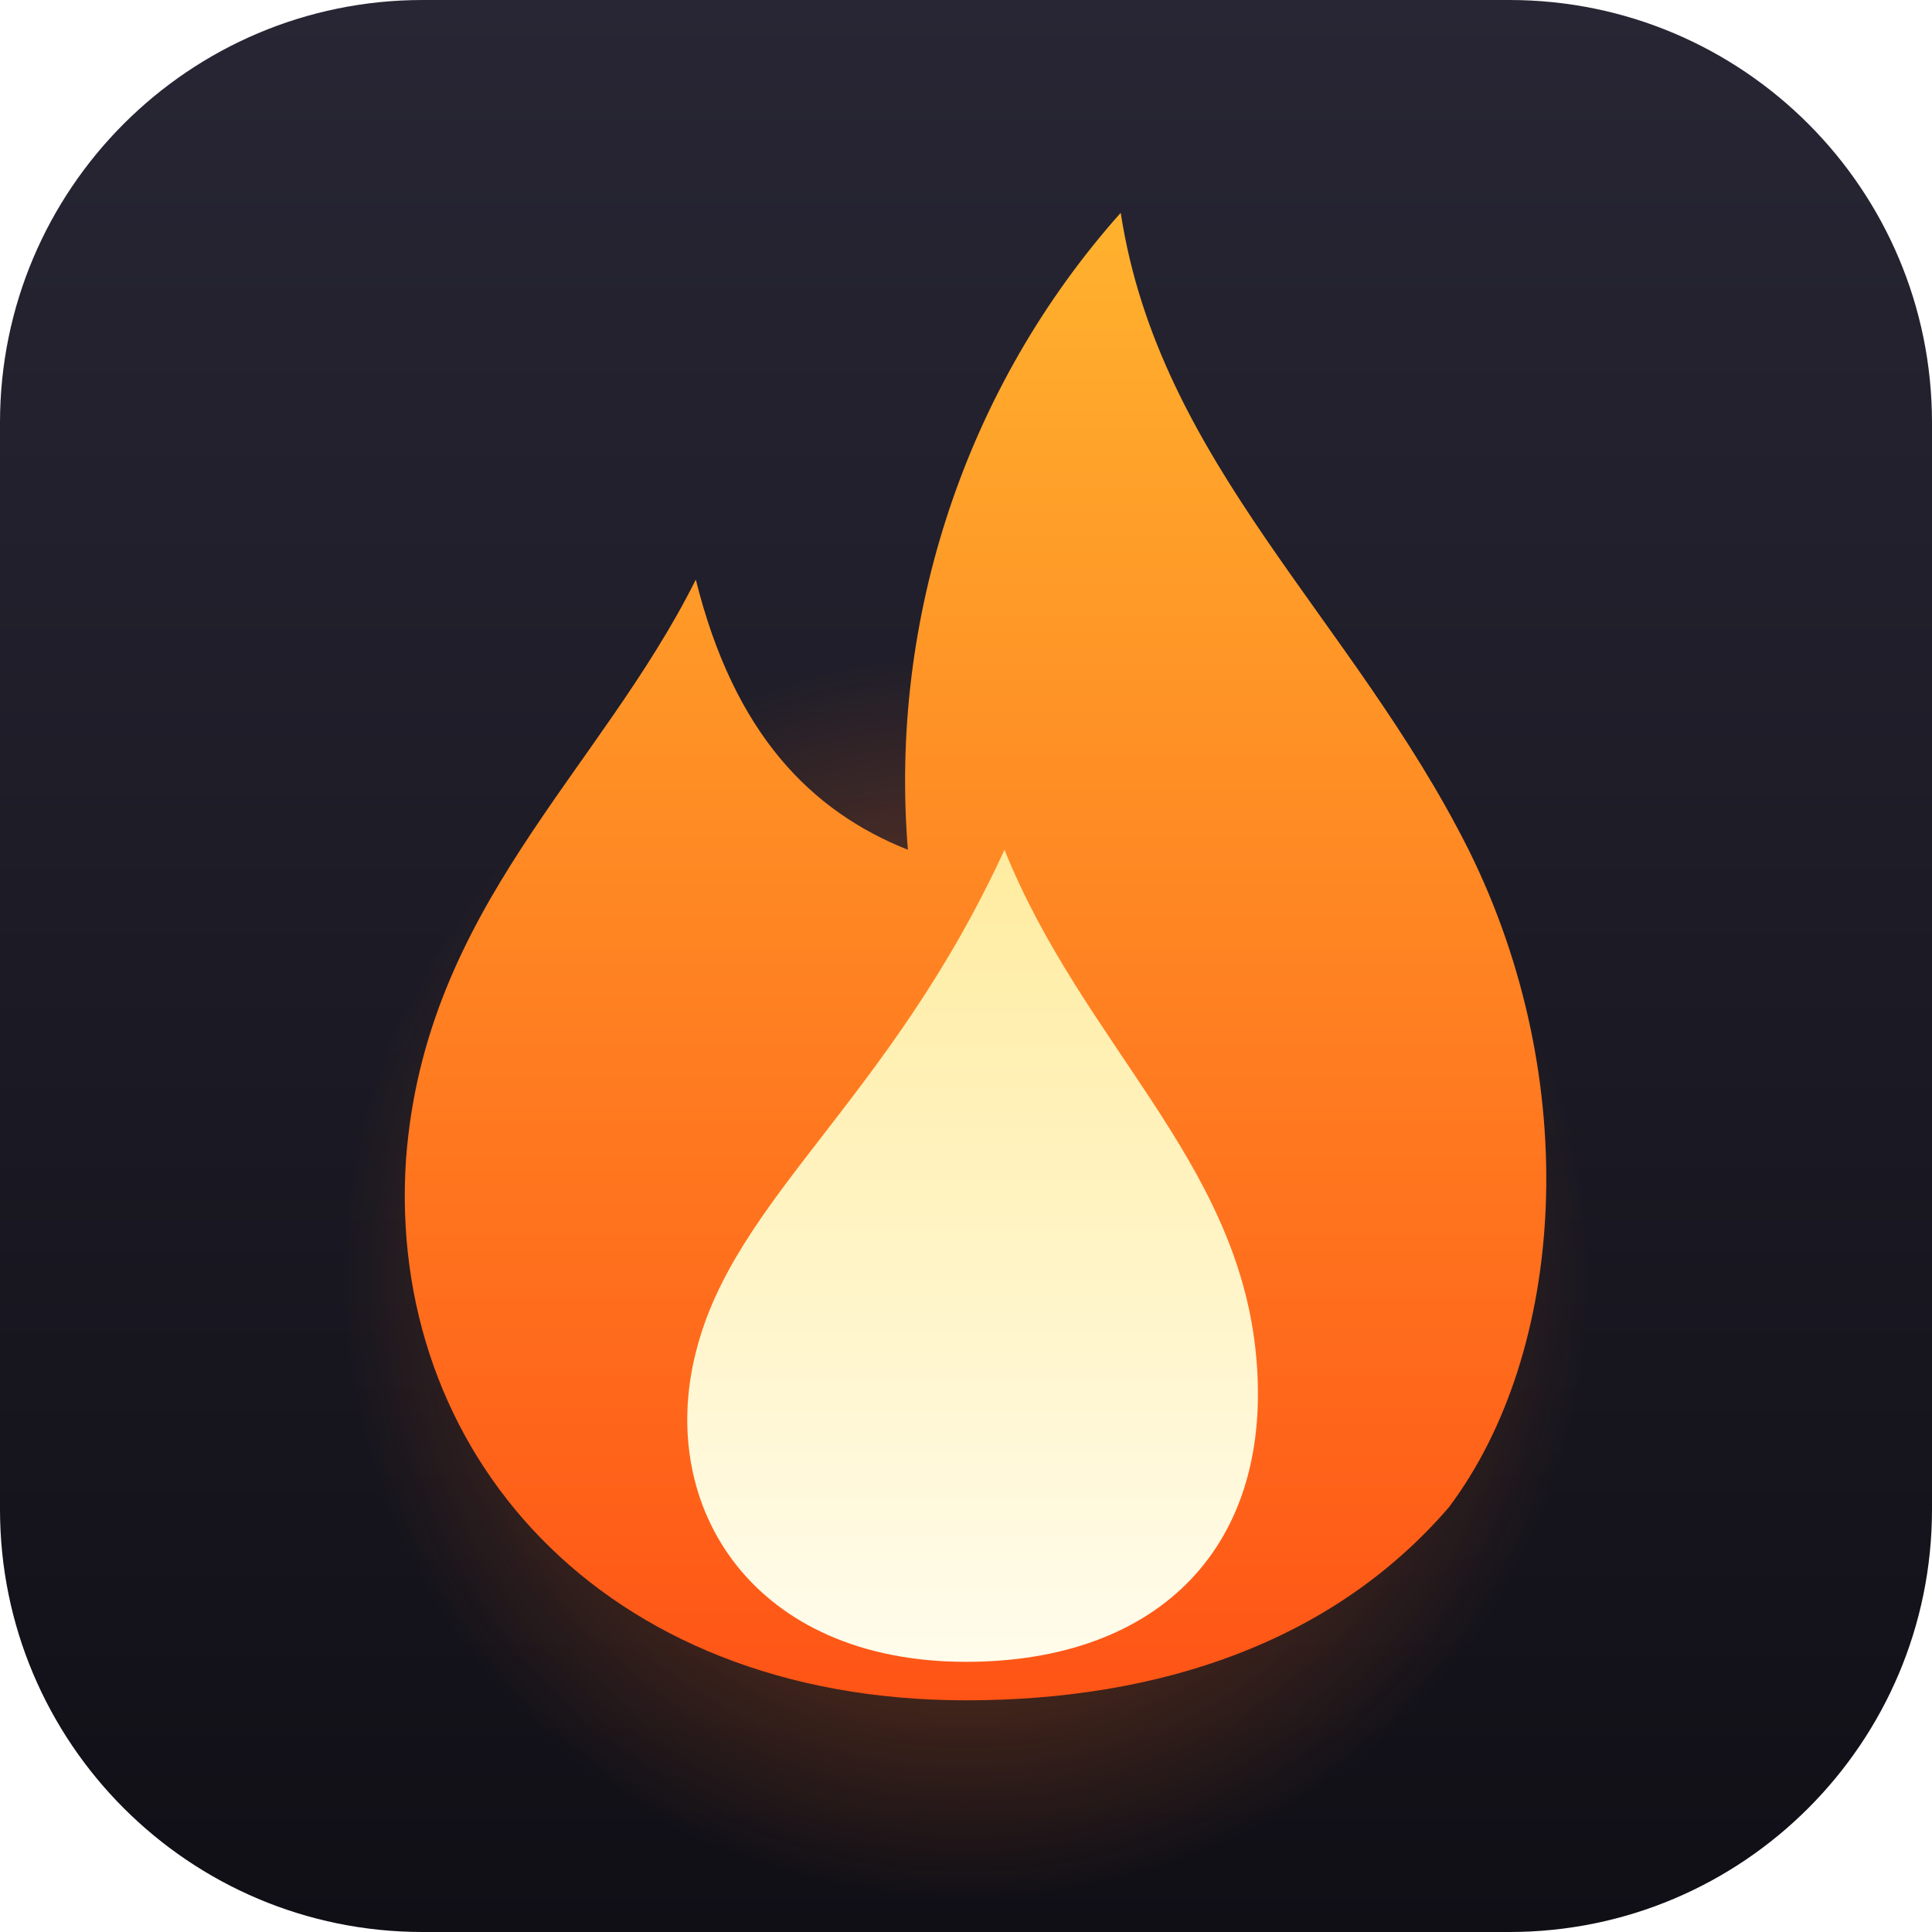
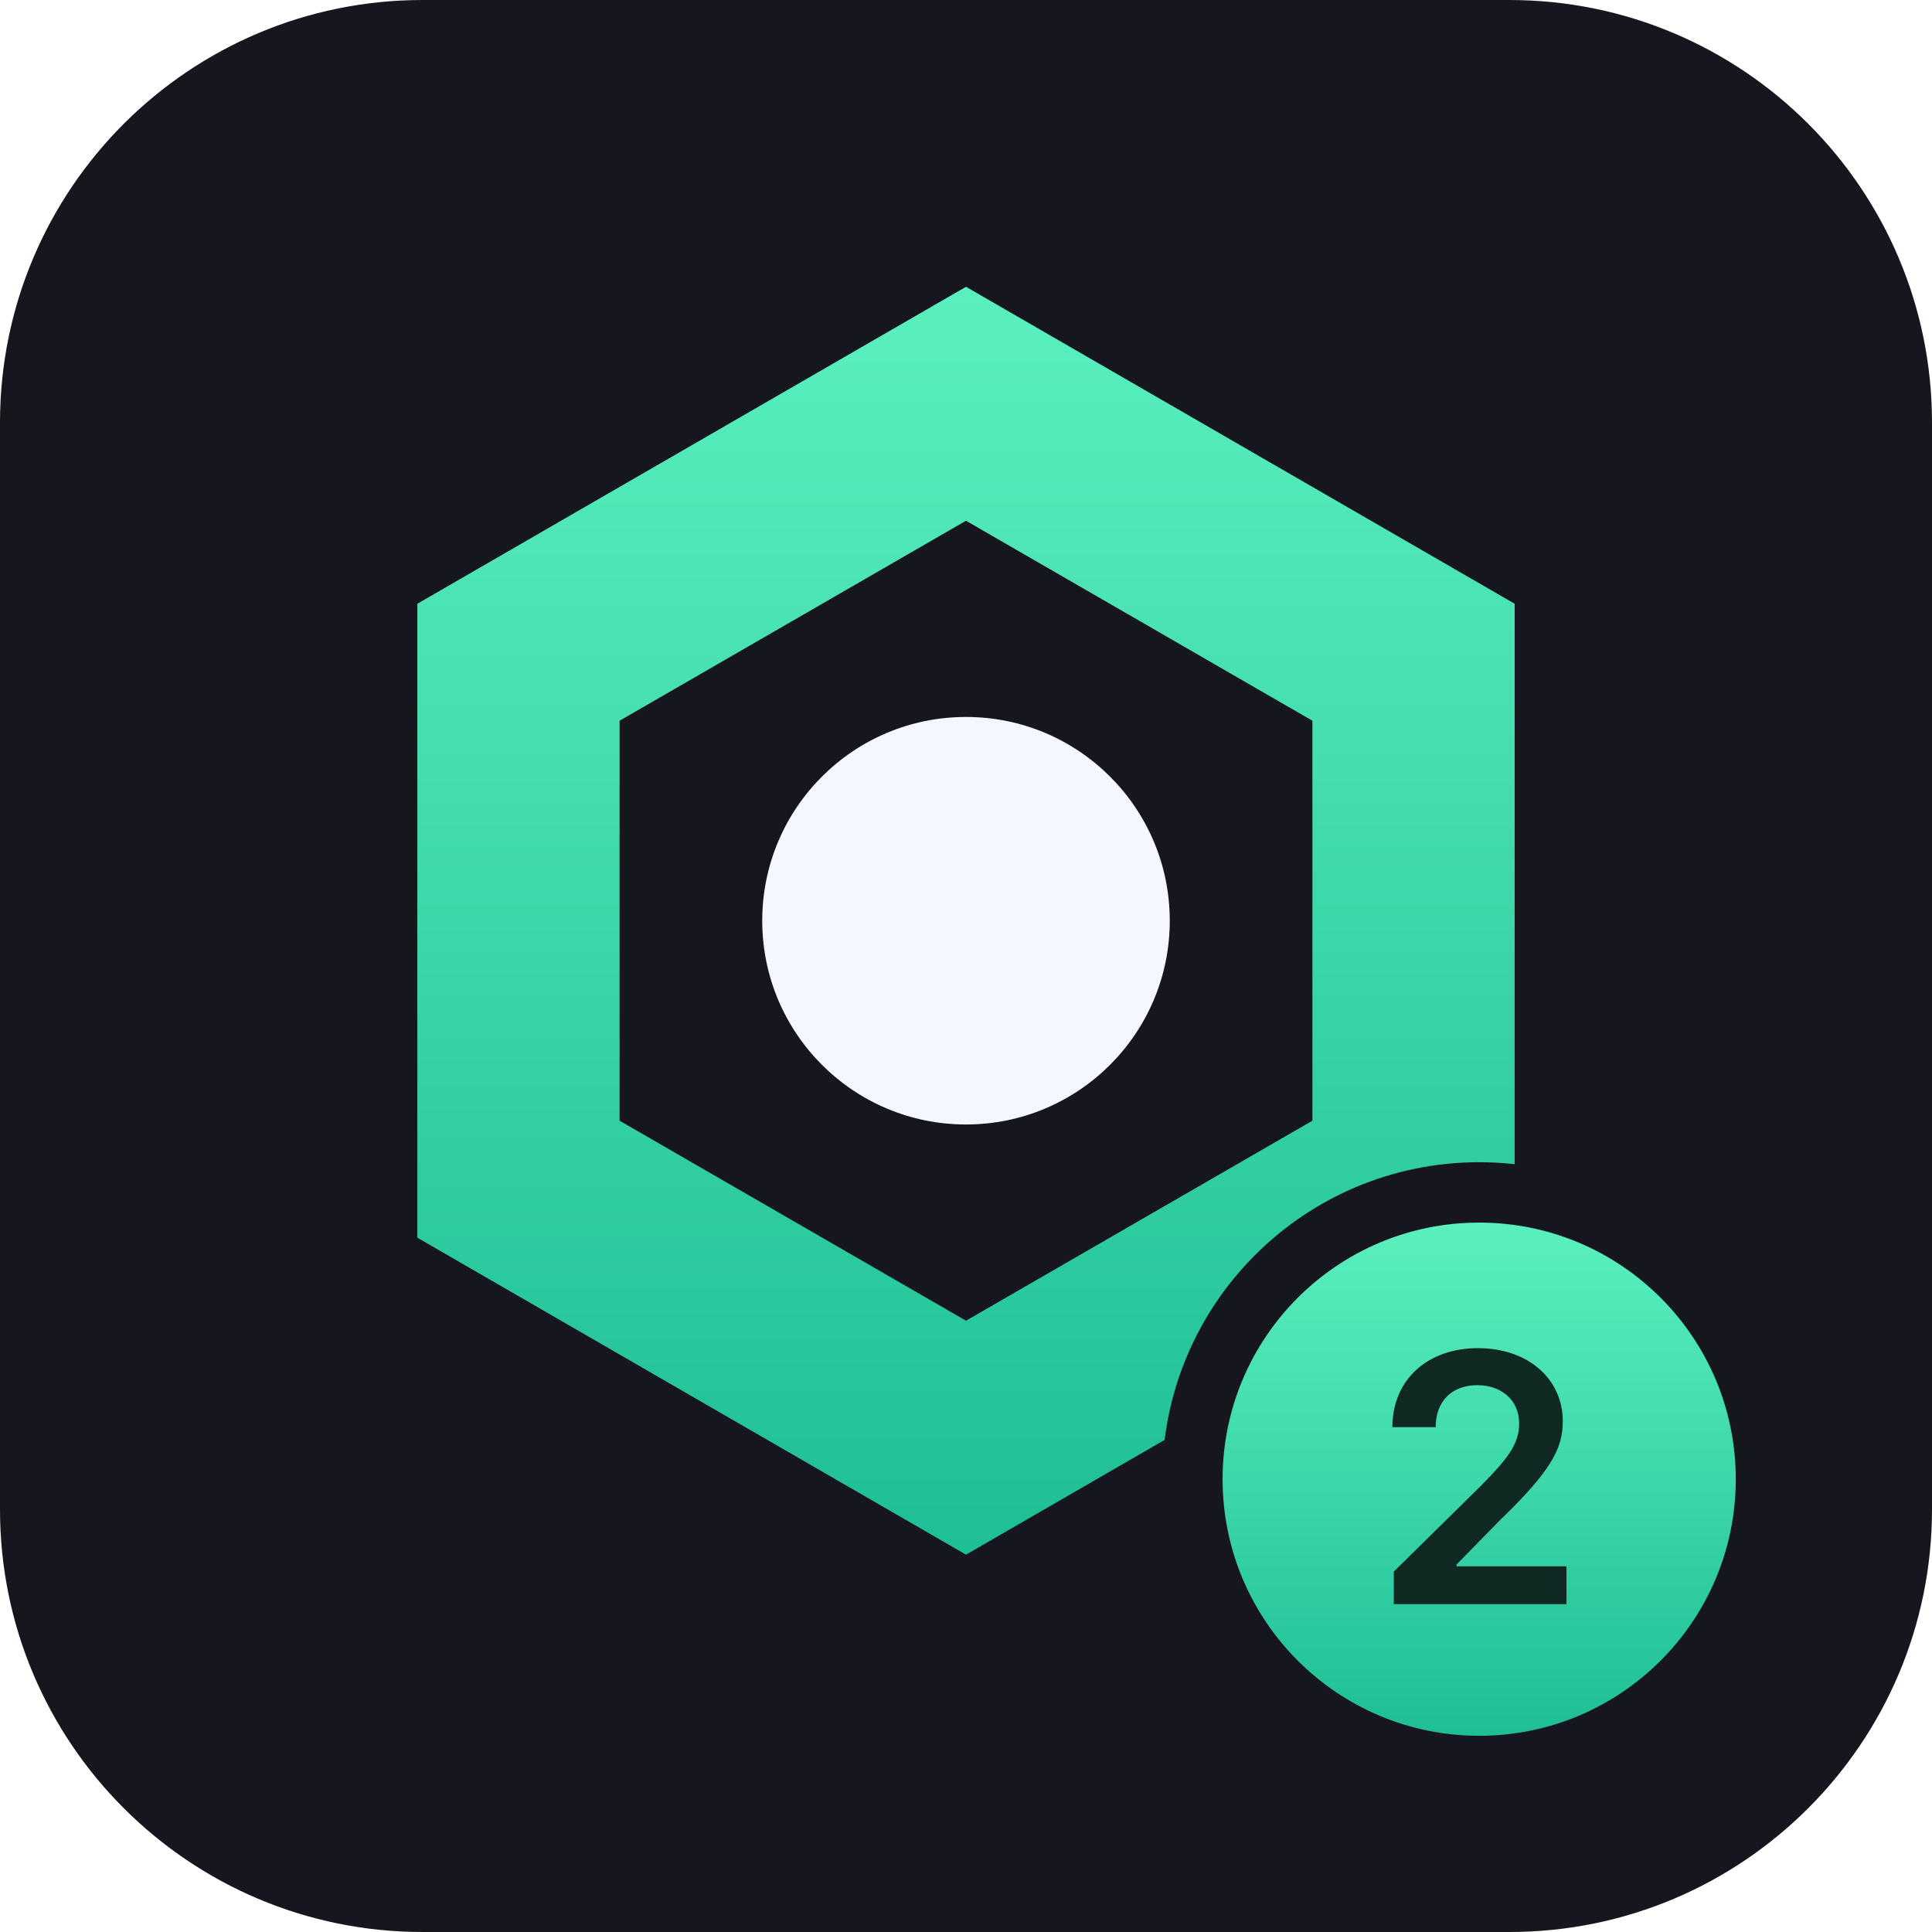
<svg xmlns="http://www.w3.org/2000/svg" viewBox="0 0 256 256" width="256" height="256">
  <defs>
-     <linearGradient id="tile" x1="0" y1="0" x2="0" y2="1">
-       <stop offset="0" stop-color="#282634" />
-       <stop offset="1" stop-color="#100f16" />
+     <linearGradient id="mint" x1="0" y1="0" x2="0" y2="1">
+       <stop offset="0" stop-color="#5af0be" />
+       <stop offset="1" stop-color="#1ebe96" />
    </linearGradient>
-     <linearGradient id="outer" x1="0" y1="0" x2="0" y2="1">
-       <stop offset="0" stop-color="#ffb22e" />
-       <stop offset="1" stop-color="#ff5416" />
-     </linearGradient>
-     <linearGradient id="inner" x1="0" y1="0" x2="0" y2="1">
-       <stop offset="0" stop-color="#ffeca0" />
-       <stop offset="1" stop-color="#fffcec" />
-     </linearGradient>
-     <radialGradient id="glow" cx="0.5" cy="0.66" r="0.32">
-       <stop offset="0" stop-color="#ff6e1e" stop-opacity="0.6" />
-       <stop offset="1" stop-color="#ff6e1e" stop-opacity="0" />
-     </radialGradient>
  </defs>
-   <rect width="256" height="256" rx="56" fill="url(#tile)" />
-   <rect width="256" height="256" rx="56" fill="url(#glow)" />
-   <path d="M128.0,225.3 C79.4,225.3 51.2,192.0 53.8,153.6 C56.3,120.3 79.4,102.4 92.2,76.8 C97.3,97.3 107.5,107.5 120.3,112.6 C117.8,81.9 128.0,51.2 148.5,28.2 C153.6,61.4 179.2,81.9 194.6,112.6 C209.9,143.4 207.4,179.2 192.0,199.7 C176.6,217.6 153.6,225.3 128.0,225.3 Z" fill="url(#outer)" />
-   <path d="M128.0,220.2 C99.8,220.2 87.0,199.7 92.2,179.2 C97.3,158.7 117.8,145.9 133.1,112.6 C143.4,138.2 163.8,153.6 166.4,179.2 C169.0,204.8 153.6,220.2 128.0,220.2 Z" fill="url(#inner)" />
+   <rect width="256" height="256" rx="56" fill="#16161e" />
+   <polygon points="128.0,38.0 200.7,80.0 200.7,164.0 128.0,206.0 55.3,164.0 55.3,80.0" fill="url(#mint)" />
+   <polygon points="128.0,69.0 173.9,95.5 173.9,148.5 128.0,175.0 82.1,148.5 82.1,95.5" fill="#16161e" />
+   <circle cx="128.0" cy="122.0" r="27.0" fill="#f5f7ff" />
+   <circle cx="196.0" cy="196.0" r="42.0" fill="#16161e" />
+   <circle cx="196.0" cy="196.0" r="34.0" fill="url(#mint)" />
+   <text x="196.0" y="196.0" dy="0.36em" text-anchor="middle" font-family="Inter, sans-serif" font-weight="600" font-size="46" fill="#102822">2</text>
</svg>
